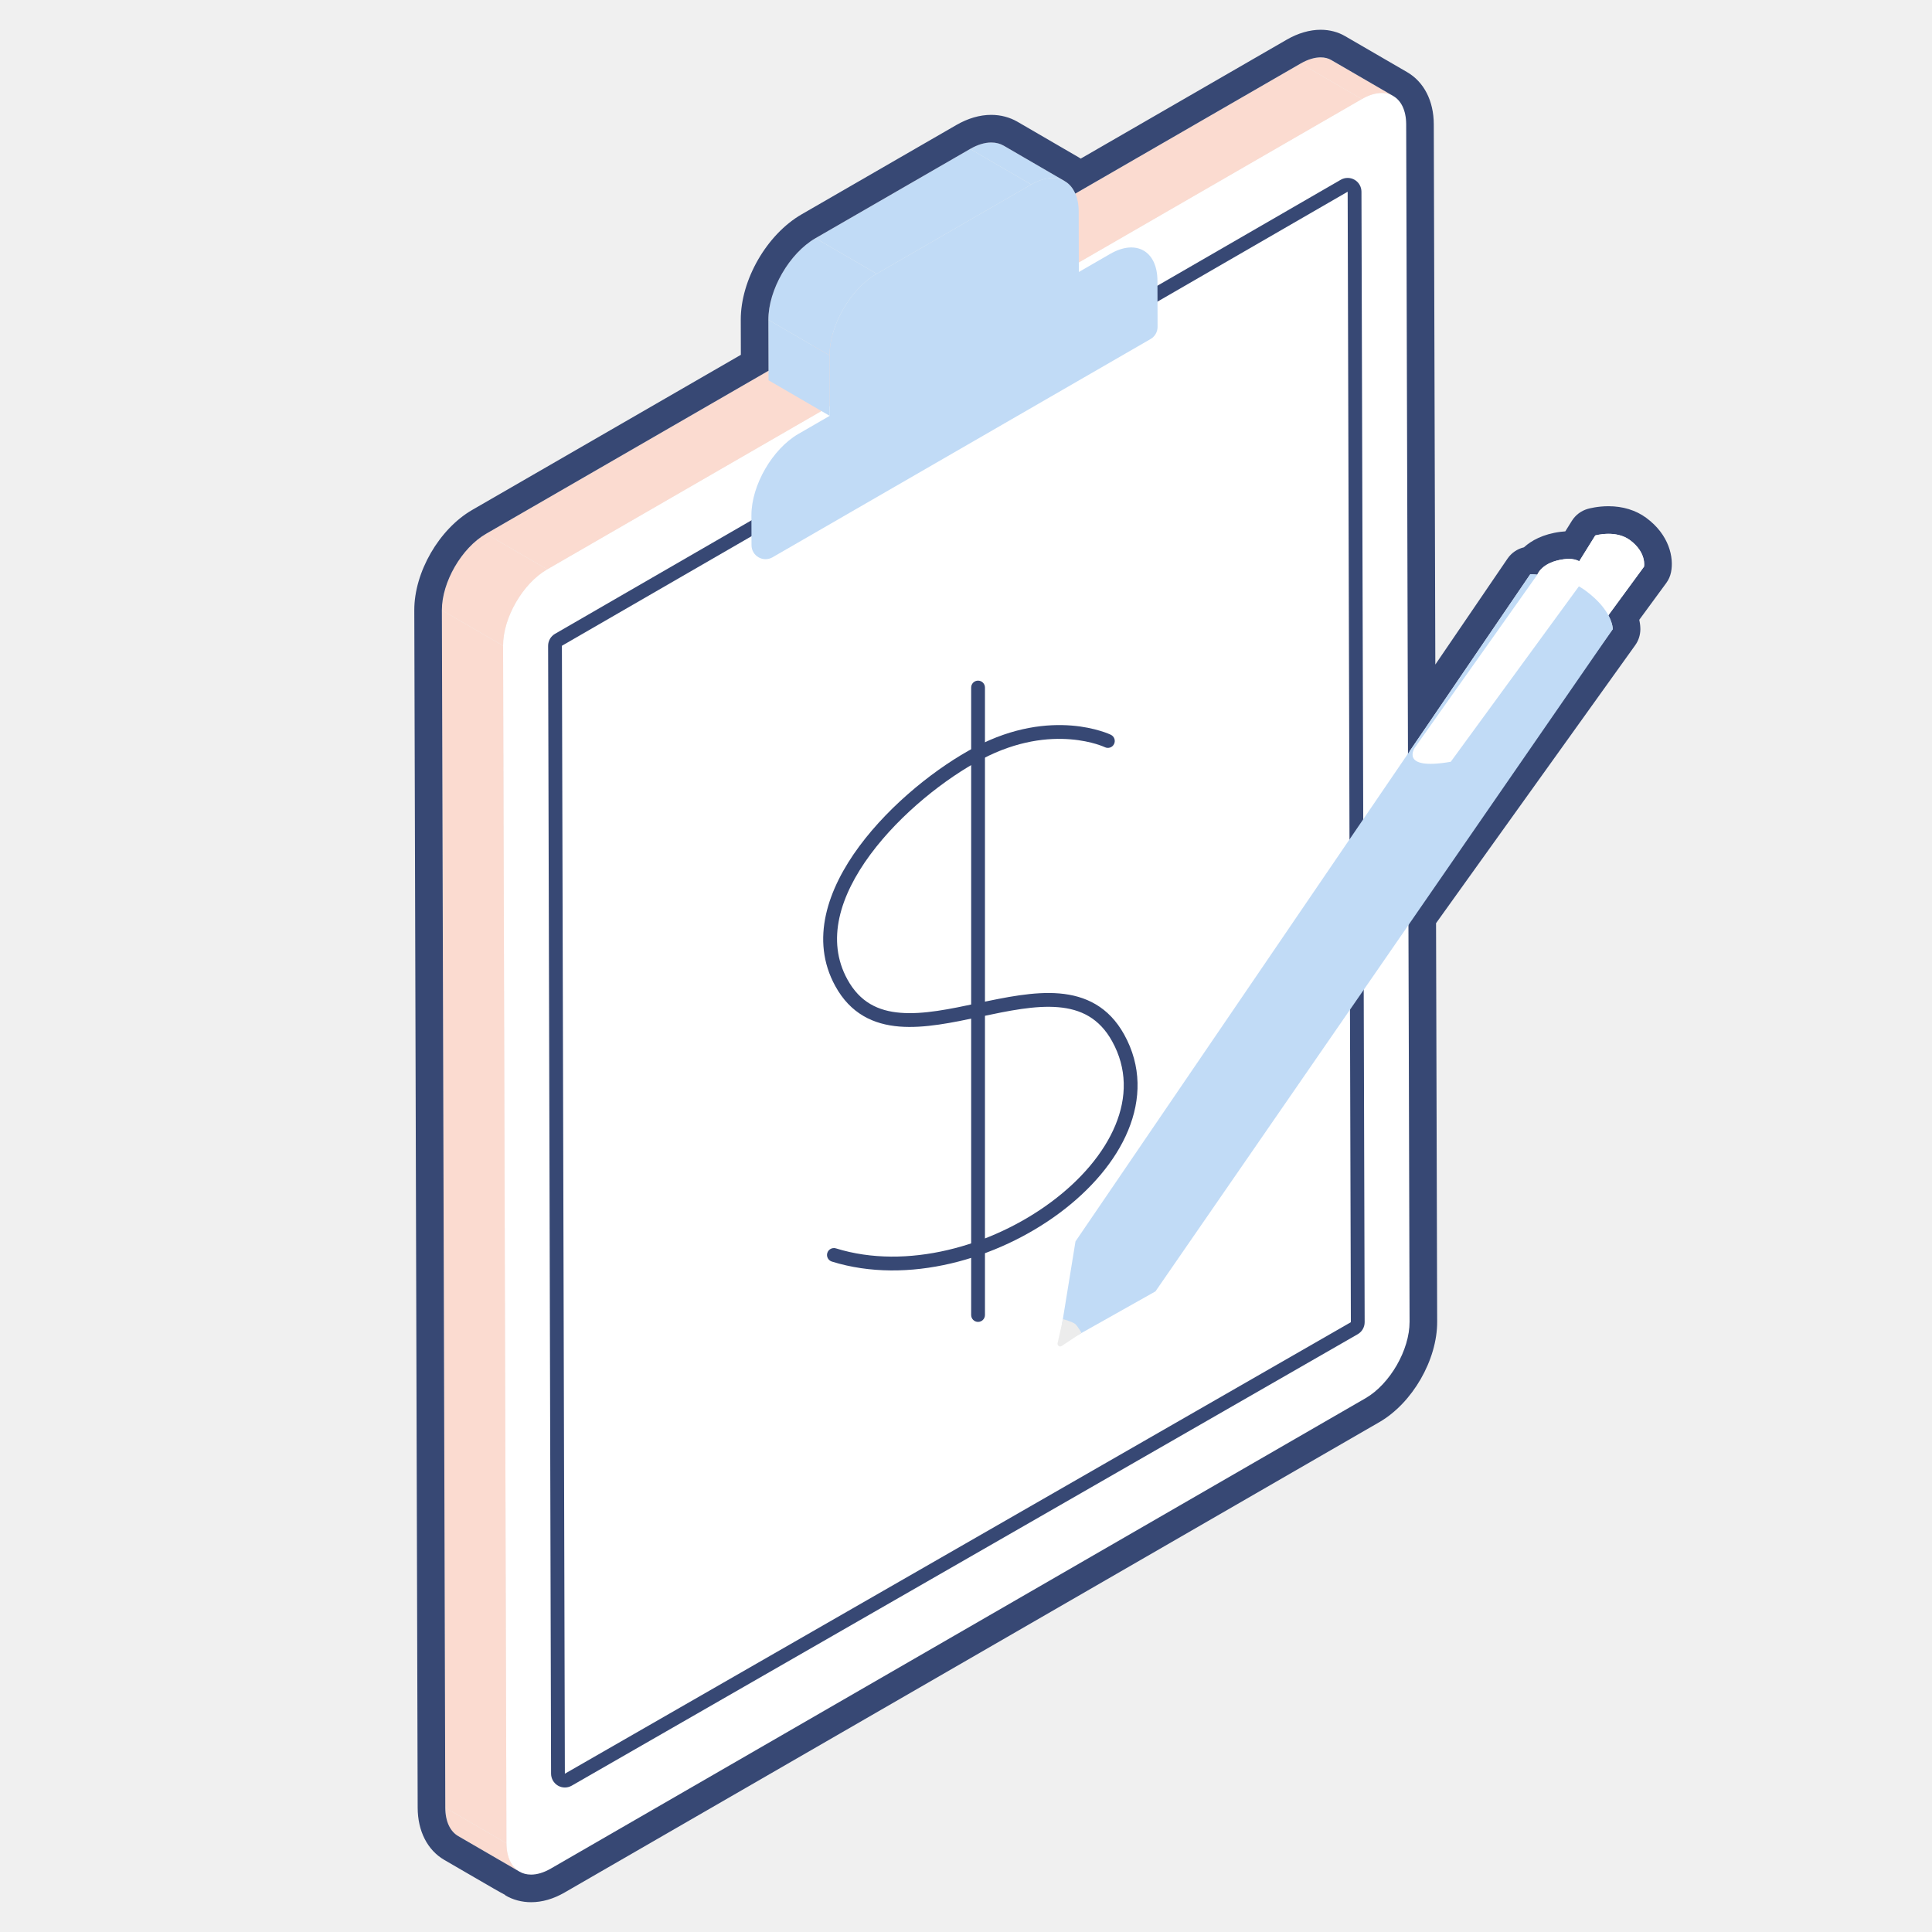
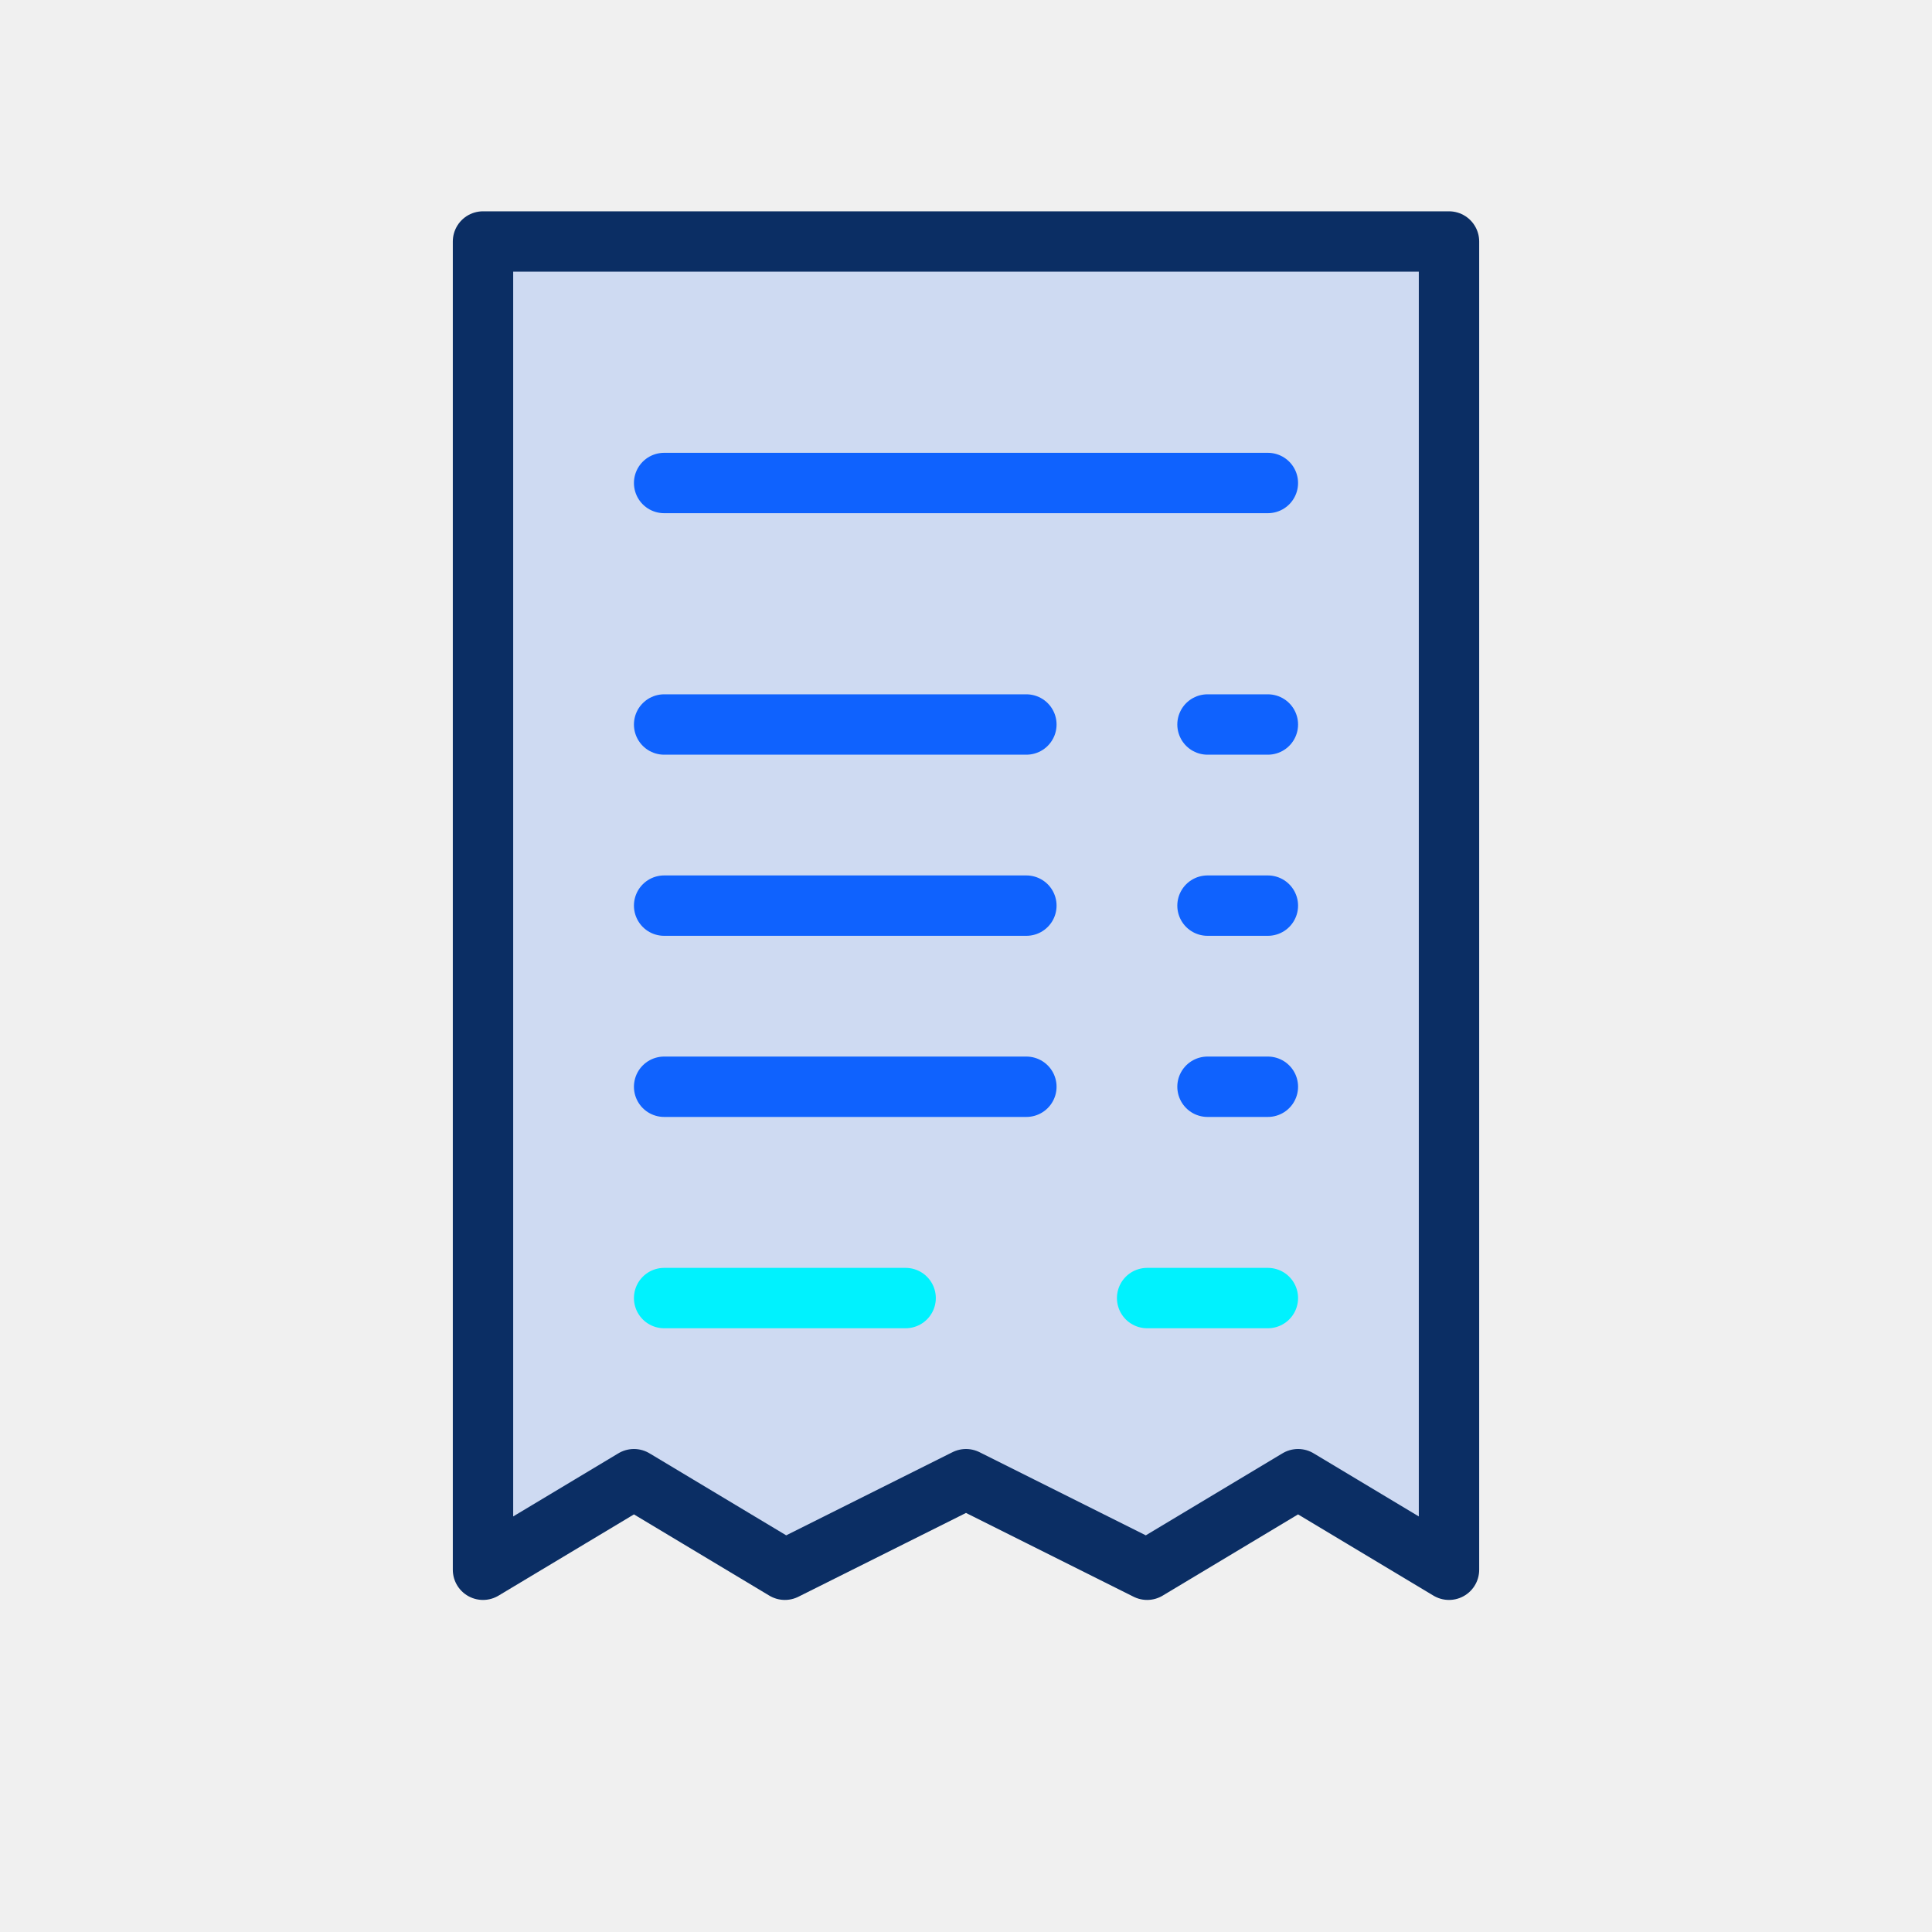
<svg xmlns="http://www.w3.org/2000/svg" width="64" height="64" viewBox="0 0 64 64" fill="none">
-   <path d="M45.112 3.282C45.919 2.816 46.579 3.189 46.582 4.12L46.694 43.787C46.697 44.718 46.041 45.853 45.234 46.319L18.249 61.899C17.439 62.366 16.78 61.99 16.777 61.06L16.665 21.392C16.662 20.462 17.317 19.329 18.127 18.861L45.112 3.282Z" fill="white" />
-   <path d="M44.643 6.351L44.749 43.8L18.712 58.756L18.614 21.392L44.643 6.351ZM44.643 5.894C44.564 5.894 44.485 5.914 44.414 5.955L18.386 20.996C18.244 21.078 18.157 21.23 18.157 21.393L18.255 58.757C18.256 58.92 18.343 59.07 18.484 59.152C18.554 59.193 18.633 59.213 18.712 59.213C18.791 59.213 18.869 59.193 18.94 59.152L44.977 44.197C45.119 44.115 45.206 43.963 45.206 43.799L45.1 6.35C45.099 6.187 45.012 6.036 44.871 5.955C44.8 5.914 44.721 5.894 44.643 5.894Z" fill="#374874" />
-   <path d="M17.206 62L15.179 60.823C14.915 60.669 14.752 60.344 14.751 59.882L16.777 61.06C16.779 61.522 16.942 61.847 17.206 62Z" fill="#FBDBD0" />
-   <path d="M44.127 2.002L46.154 3.18C45.888 3.025 45.519 3.047 45.112 3.282L43.085 2.104C43.492 1.869 43.861 1.847 44.127 2.002Z" fill="#FBDBD0" />
-   <path d="M16.777 61.06L14.751 59.882L14.638 20.214L16.665 21.392L16.777 61.06Z" fill="#FBDBD0" />
-   <path d="M18.127 18.861L16.1 17.684L43.085 2.104L45.112 3.282L18.127 18.861Z" fill="#FBDBD0" />
-   <path d="M16.665 21.392L14.638 20.214C14.636 19.284 15.291 18.151 16.1 17.684L18.127 18.861C17.317 19.329 16.662 20.462 16.665 21.392Z" fill="#FBDBD0" />
-   <path d="M27.485 13.775L25.459 12.597L25.453 10.595L27.48 11.773L27.485 13.775Z" fill="#C1DBF6" />
-   <path d="M29.041 9.069L27.014 7.891L32.135 4.934L34.161 6.112L29.041 9.069Z" fill="#C1DBF6" />
-   <path d="M34.161 6.112L32.135 4.934C32.57 4.683 32.964 4.66 33.249 4.825L35.276 6.003C34.991 5.838 34.597 5.861 34.161 6.112Z" fill="#C1DBF6" />
-   <path d="M27.48 11.773L25.453 10.595C25.45 9.601 26.149 8.39 27.014 7.891L29.041 9.069C28.176 9.568 27.477 10.779 27.48 11.773Z" fill="#C1DBF6" />
-   <path d="M34.161 6.112C35.026 5.613 35.73 6.014 35.733 7.008L35.738 9.01L36.776 8.411C37.637 7.914 38.339 8.314 38.342 9.303L38.346 10.828C38.346 10.994 38.258 11.148 38.114 11.231L25.591 18.461C25.282 18.639 24.896 18.417 24.895 18.06L24.892 17.068C24.89 16.079 25.587 14.871 26.448 14.374L27.485 13.775L27.48 11.773C27.477 10.779 28.176 9.568 29.041 9.069L34.161 6.112Z" fill="#C1DBF6" />
-   <path d="M43.749 1.9C43.883 1.9 44.002 1.931 44.099 1.988C44.099 1.988 46.151 3.179 46.151 3.179C46.416 3.331 46.58 3.656 46.582 4.119L46.642 25.275L46.694 24.887L50.693 19.021C50.693 19.021 50.785 19.023 50.927 19.036L50.928 19.034C50.928 19.034 51.066 18.62 51.811 18.524C51.867 18.517 51.918 18.513 51.966 18.513C52.114 18.513 52.227 18.545 52.314 18.592L52.846 17.737C52.846 17.737 53.034 17.683 53.281 17.683C53.502 17.683 53.77 17.727 53.991 17.889C54.556 18.304 54.46 18.772 54.46 18.772L53.279 20.383C53.428 20.659 53.425 20.842 53.425 20.842L46.656 30.289L46.694 43.787C46.697 44.718 46.042 45.853 45.234 46.319L18.249 61.898C18.013 62.035 17.79 62.099 17.593 62.099C17.447 62.099 17.315 62.064 17.202 61.997C17.201 61.997 15.179 60.823 15.179 60.823C14.915 60.669 14.752 60.344 14.751 59.882L14.638 20.214C14.636 19.284 15.291 18.151 16.101 17.683L25.458 12.281L25.453 10.595C25.45 9.601 26.149 8.39 27.014 7.891L32.135 4.935C32.387 4.789 32.626 4.72 32.837 4.72C32.99 4.72 33.129 4.756 33.249 4.825L35.276 6.003C35.275 6.003 35.274 6.003 35.273 6.002C35.423 6.089 35.542 6.228 35.621 6.413L43.085 2.104C43.326 1.965 43.554 1.9 43.749 1.9ZM43.749 0.986C43.385 0.986 42.997 1.099 42.628 1.312L35.801 5.254C35.789 5.245 35.776 5.237 35.763 5.23C35.754 5.224 35.745 5.218 35.735 5.213L33.708 4.035C33.45 3.885 33.149 3.805 32.837 3.805C32.455 3.805 32.065 3.919 31.677 4.143L26.557 7.099C25.402 7.766 24.535 9.27 24.539 10.597L24.542 11.754L15.643 16.892C14.546 17.526 13.72 18.955 13.724 20.217L13.836 59.885C13.838 60.658 14.16 61.288 14.719 61.613L15.731 62.2C16.251 62.503 16.55 62.676 16.741 62.776L16.736 62.784C16.99 62.934 17.286 63.013 17.593 63.013C17.96 63.013 18.335 62.905 18.706 62.69L45.691 47.111C46.788 46.478 47.612 45.048 47.608 43.785L47.571 30.582L54.168 21.374C54.277 21.223 54.336 21.042 54.339 20.855C54.34 20.794 54.336 20.681 54.303 20.532L55.197 19.313C55.275 19.207 55.329 19.085 55.355 18.955C55.454 18.475 55.297 17.715 54.532 17.153C54.191 16.902 53.759 16.769 53.281 16.769C52.924 16.769 52.647 16.843 52.594 16.858C52.376 16.921 52.189 17.062 52.069 17.255L51.853 17.602C51.8 17.605 51.747 17.61 51.694 17.617C51.112 17.692 50.73 17.907 50.482 18.131C50.263 18.183 50.068 18.315 49.938 18.506L47.547 22.014L47.496 4.117C47.494 3.341 47.17 2.71 46.607 2.386L44.558 1.197C44.327 1.061 44.045 0.986 43.749 0.986Z" fill="#374874" />
-   <path d="M52.846 17.738C52.846 17.738 53.522 17.544 53.991 17.889C54.555 18.305 54.46 18.772 54.46 18.772L53.094 20.635L51.687 19.6L52.846 17.738Z" fill="white" />
-   <path d="M35.627 41.123L50.693 19.021C50.693 19.021 51.175 19.027 51.706 19.181C51.982 19.261 52.271 19.38 52.514 19.559C53.438 20.236 53.425 20.842 53.425 20.842L38.276 42.779L35.627 44.269L35.172 43.924L35.627 41.123Z" fill="#C1DBF6" />
-   <path d="M48.058 25.235L52.597 19.021C52.597 19.021 52.556 18.427 51.811 18.524C51.066 18.62 50.928 19.034 50.928 19.034L46.872 24.76C46.872 24.76 46.334 25.532 48.058 25.235Z" fill="white" />
-   <path d="M35.213 43.696L35.034 44.494C35.017 44.572 35.103 44.632 35.17 44.588L35.827 44.151C35.827 44.151 35.685 43.911 35.613 43.855C35.529 43.789 35.213 43.696 35.213 43.696Z" fill="#ECECEC" />
-   <path fill-rule="evenodd" clip-rule="evenodd" d="M36.799 24.341C36.799 24.341 36.799 24.341 36.7 24.545L36.799 24.341C36.913 24.396 36.96 24.533 36.905 24.646C36.85 24.76 36.714 24.807 36.6 24.752C36.6 24.752 36.6 24.752 36.6 24.752L36.699 24.546C36.6 24.752 36.599 24.752 36.6 24.752L36.598 24.751C36.596 24.75 36.592 24.748 36.586 24.746C36.574 24.741 36.556 24.733 36.532 24.723C36.483 24.704 36.408 24.676 36.31 24.646C36.113 24.587 35.824 24.52 35.461 24.491C34.736 24.432 33.712 24.525 32.531 25.145C31.335 25.773 29.836 26.948 28.832 28.306C27.823 29.671 27.36 31.15 28.07 32.443C28.486 33.203 29.095 33.492 29.833 33.55C30.593 33.611 31.47 33.426 32.394 33.23L32.4 33.229C33.303 33.038 34.251 32.838 35.093 32.909C35.959 32.983 36.728 33.345 37.241 34.272C37.818 35.315 37.797 36.418 37.371 37.447C36.949 38.469 36.127 39.418 35.095 40.185C33.037 41.715 30.069 42.572 27.556 41.791C27.436 41.753 27.368 41.625 27.406 41.505C27.443 41.384 27.571 41.317 27.692 41.354C30.028 42.08 32.846 41.287 34.822 39.818C35.808 39.086 36.566 38.198 36.949 37.272C37.33 36.352 37.341 35.397 36.841 34.494C36.415 33.724 35.797 33.428 35.055 33.365C34.291 33.3 33.411 33.483 32.488 33.678L32.452 33.685C31.559 33.874 30.625 34.072 29.797 34.006C28.936 33.937 28.173 33.583 27.669 32.663C26.828 31.131 27.42 29.447 28.465 28.034C29.515 26.614 31.069 25.396 32.319 24.74C33.584 24.076 34.697 23.971 35.498 24.035C35.898 24.067 36.218 24.142 36.441 24.209C36.553 24.242 36.64 24.274 36.7 24.298C36.731 24.31 36.754 24.32 36.771 24.328C36.779 24.331 36.786 24.334 36.79 24.337L36.796 24.339L36.798 24.34L36.799 24.34L36.799 24.341Z" fill="#374874" />
-   <path fill-rule="evenodd" clip-rule="evenodd" d="M32.399 22.547C32.526 22.547 32.628 22.649 32.628 22.776V43.561C32.628 43.687 32.526 43.79 32.399 43.79C32.273 43.79 32.171 43.687 32.171 43.561V22.776C32.171 22.649 32.273 22.547 32.399 22.547Z" fill="#374874" />
+   <path d="M16 8h32v44l-5-3-5 3-6-3-6 3-5-3-5 3V8Z" fill="#0F62FE" fill-opacity="0.15" />
+   <path d="M16 8h32v44l-5-3-5 3-6-3-6 3-5-3-5 3V8Z" stroke="#0B2E64" stroke-width="2" stroke-linejoin="round" />
+   <path d="M22 16h20" stroke="#0F62FE" stroke-width="2" stroke-linecap="round" />
+   <path d="M22 24h12M40 24h2M22 30h12M40 30h2M22 36h12M40 36h2" stroke="#0F62FE" stroke-width="2" stroke-linecap="round" />
+   <path d="M22 43h8" stroke="#00F2FE" stroke-width="2" stroke-linecap="round" />
+   <path d="M38 43h4" stroke="#00F2FE" stroke-width="2" stroke-linecap="round" />
</svg>
